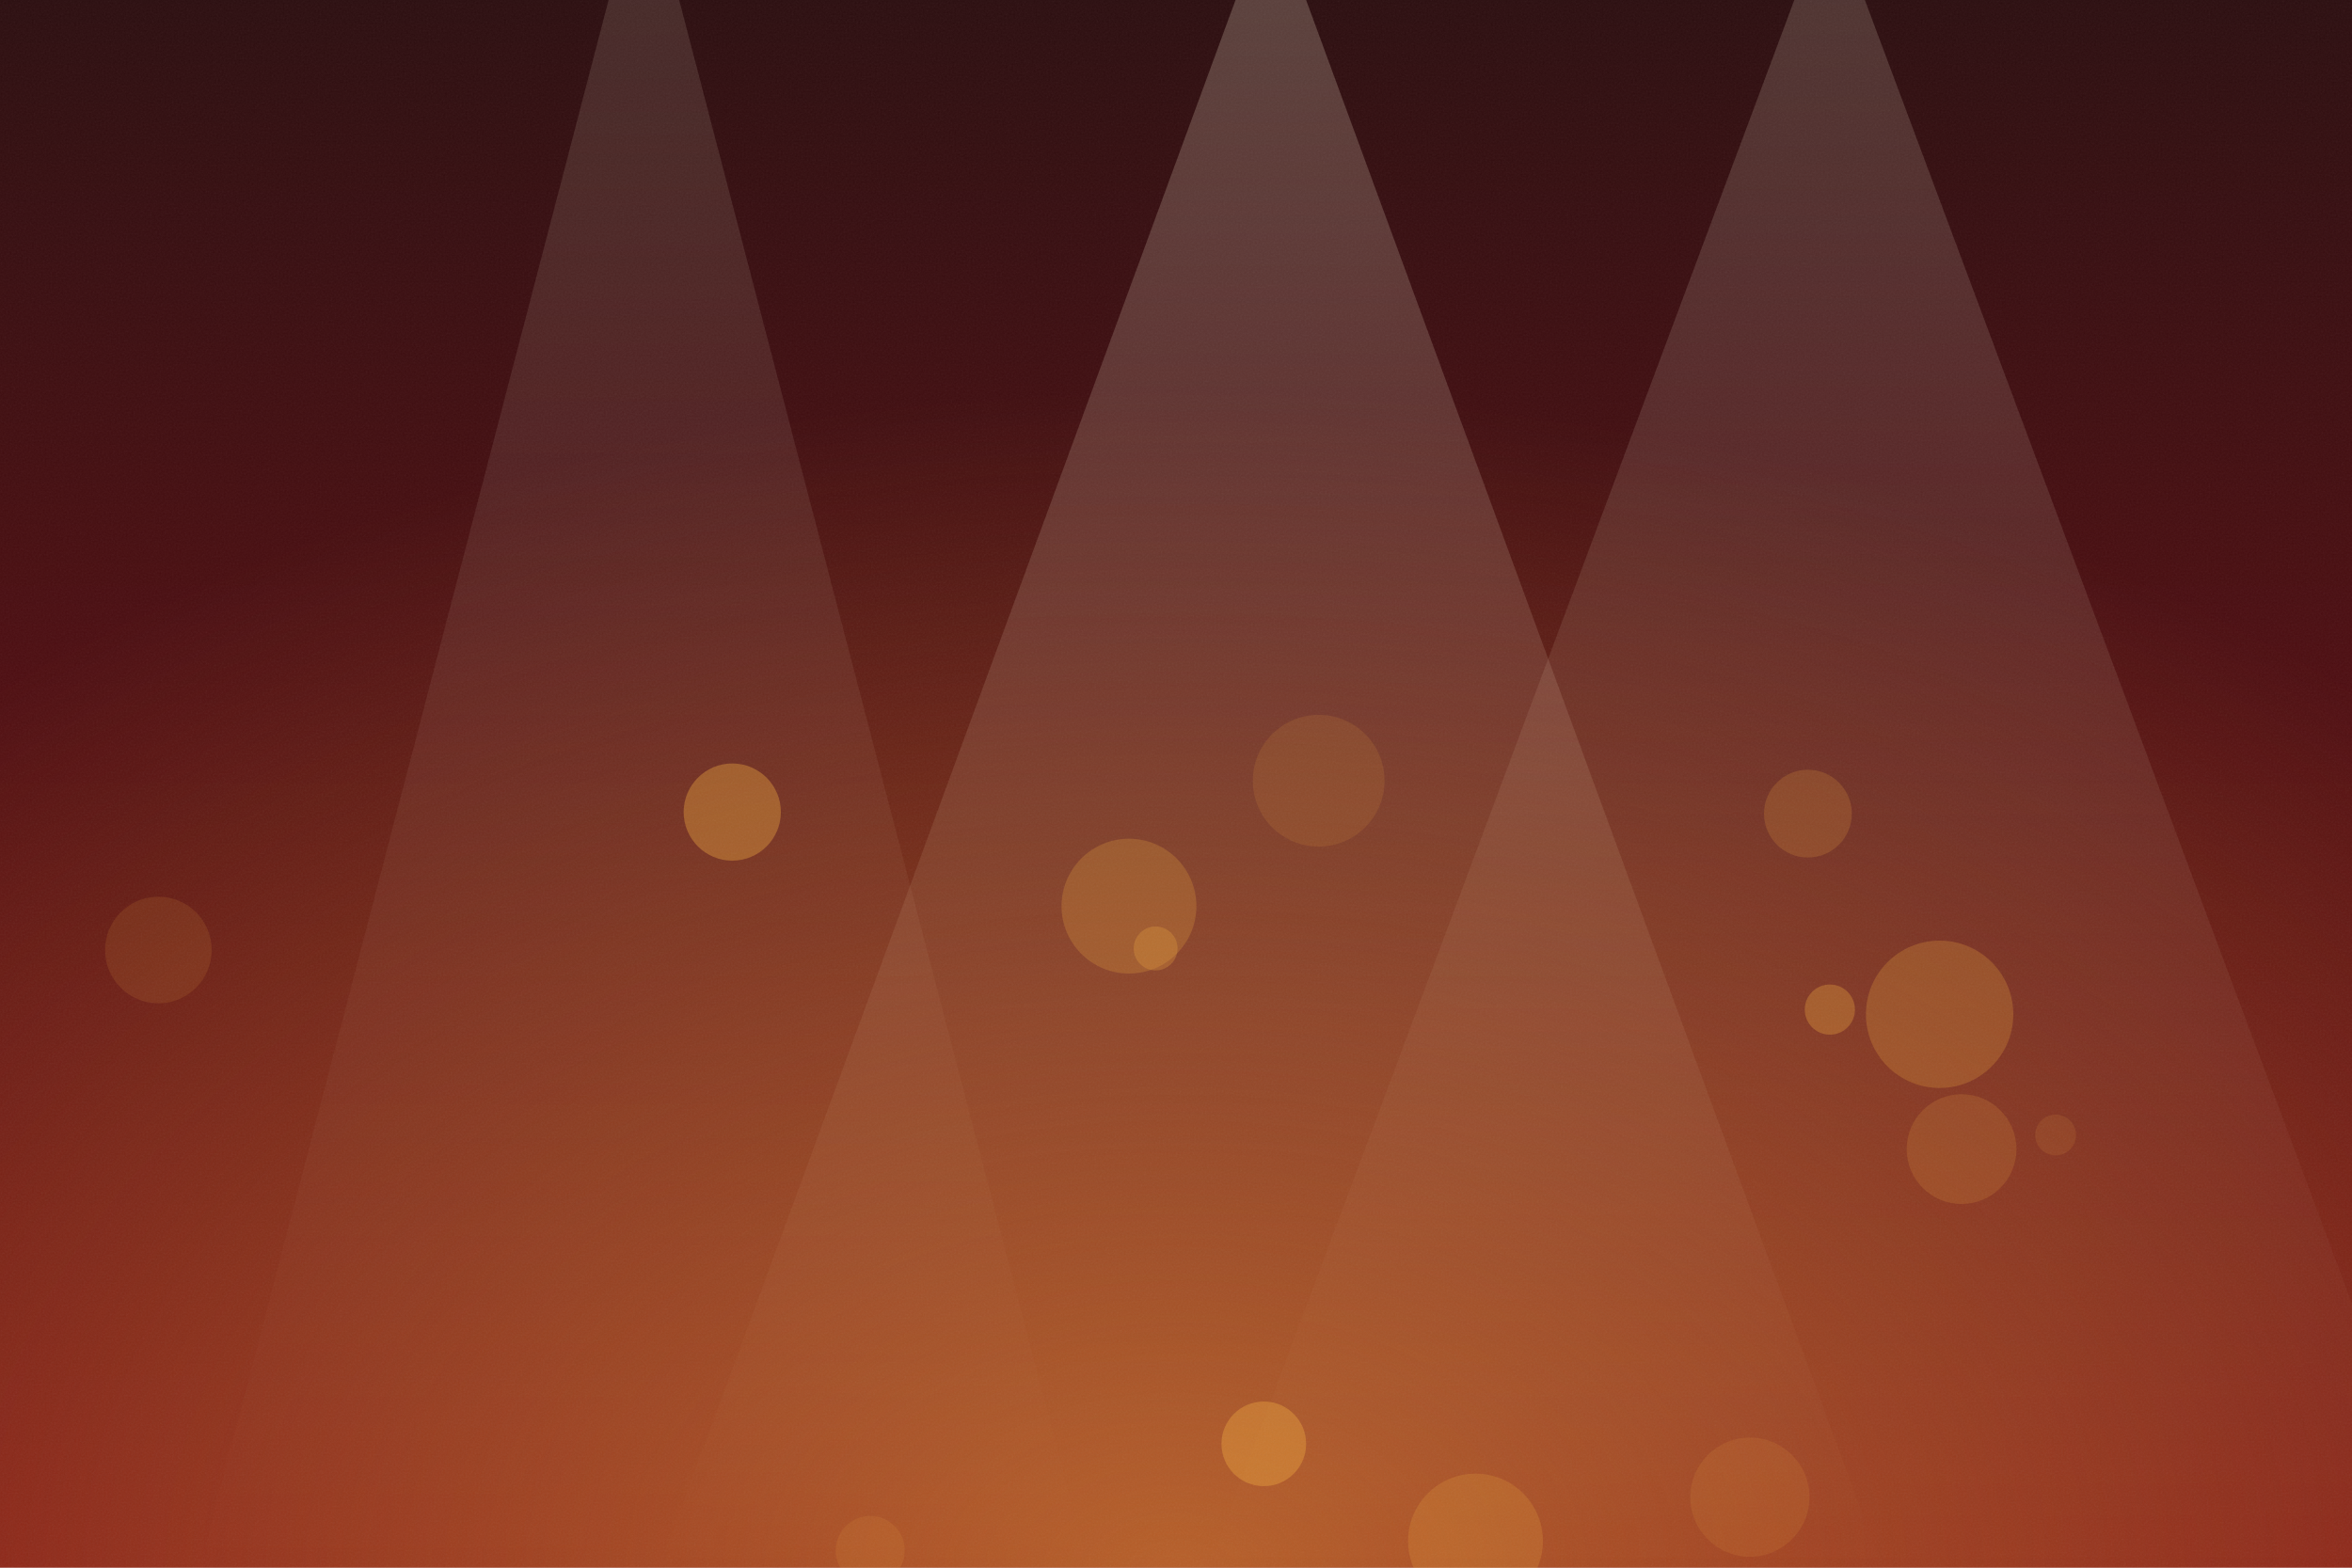
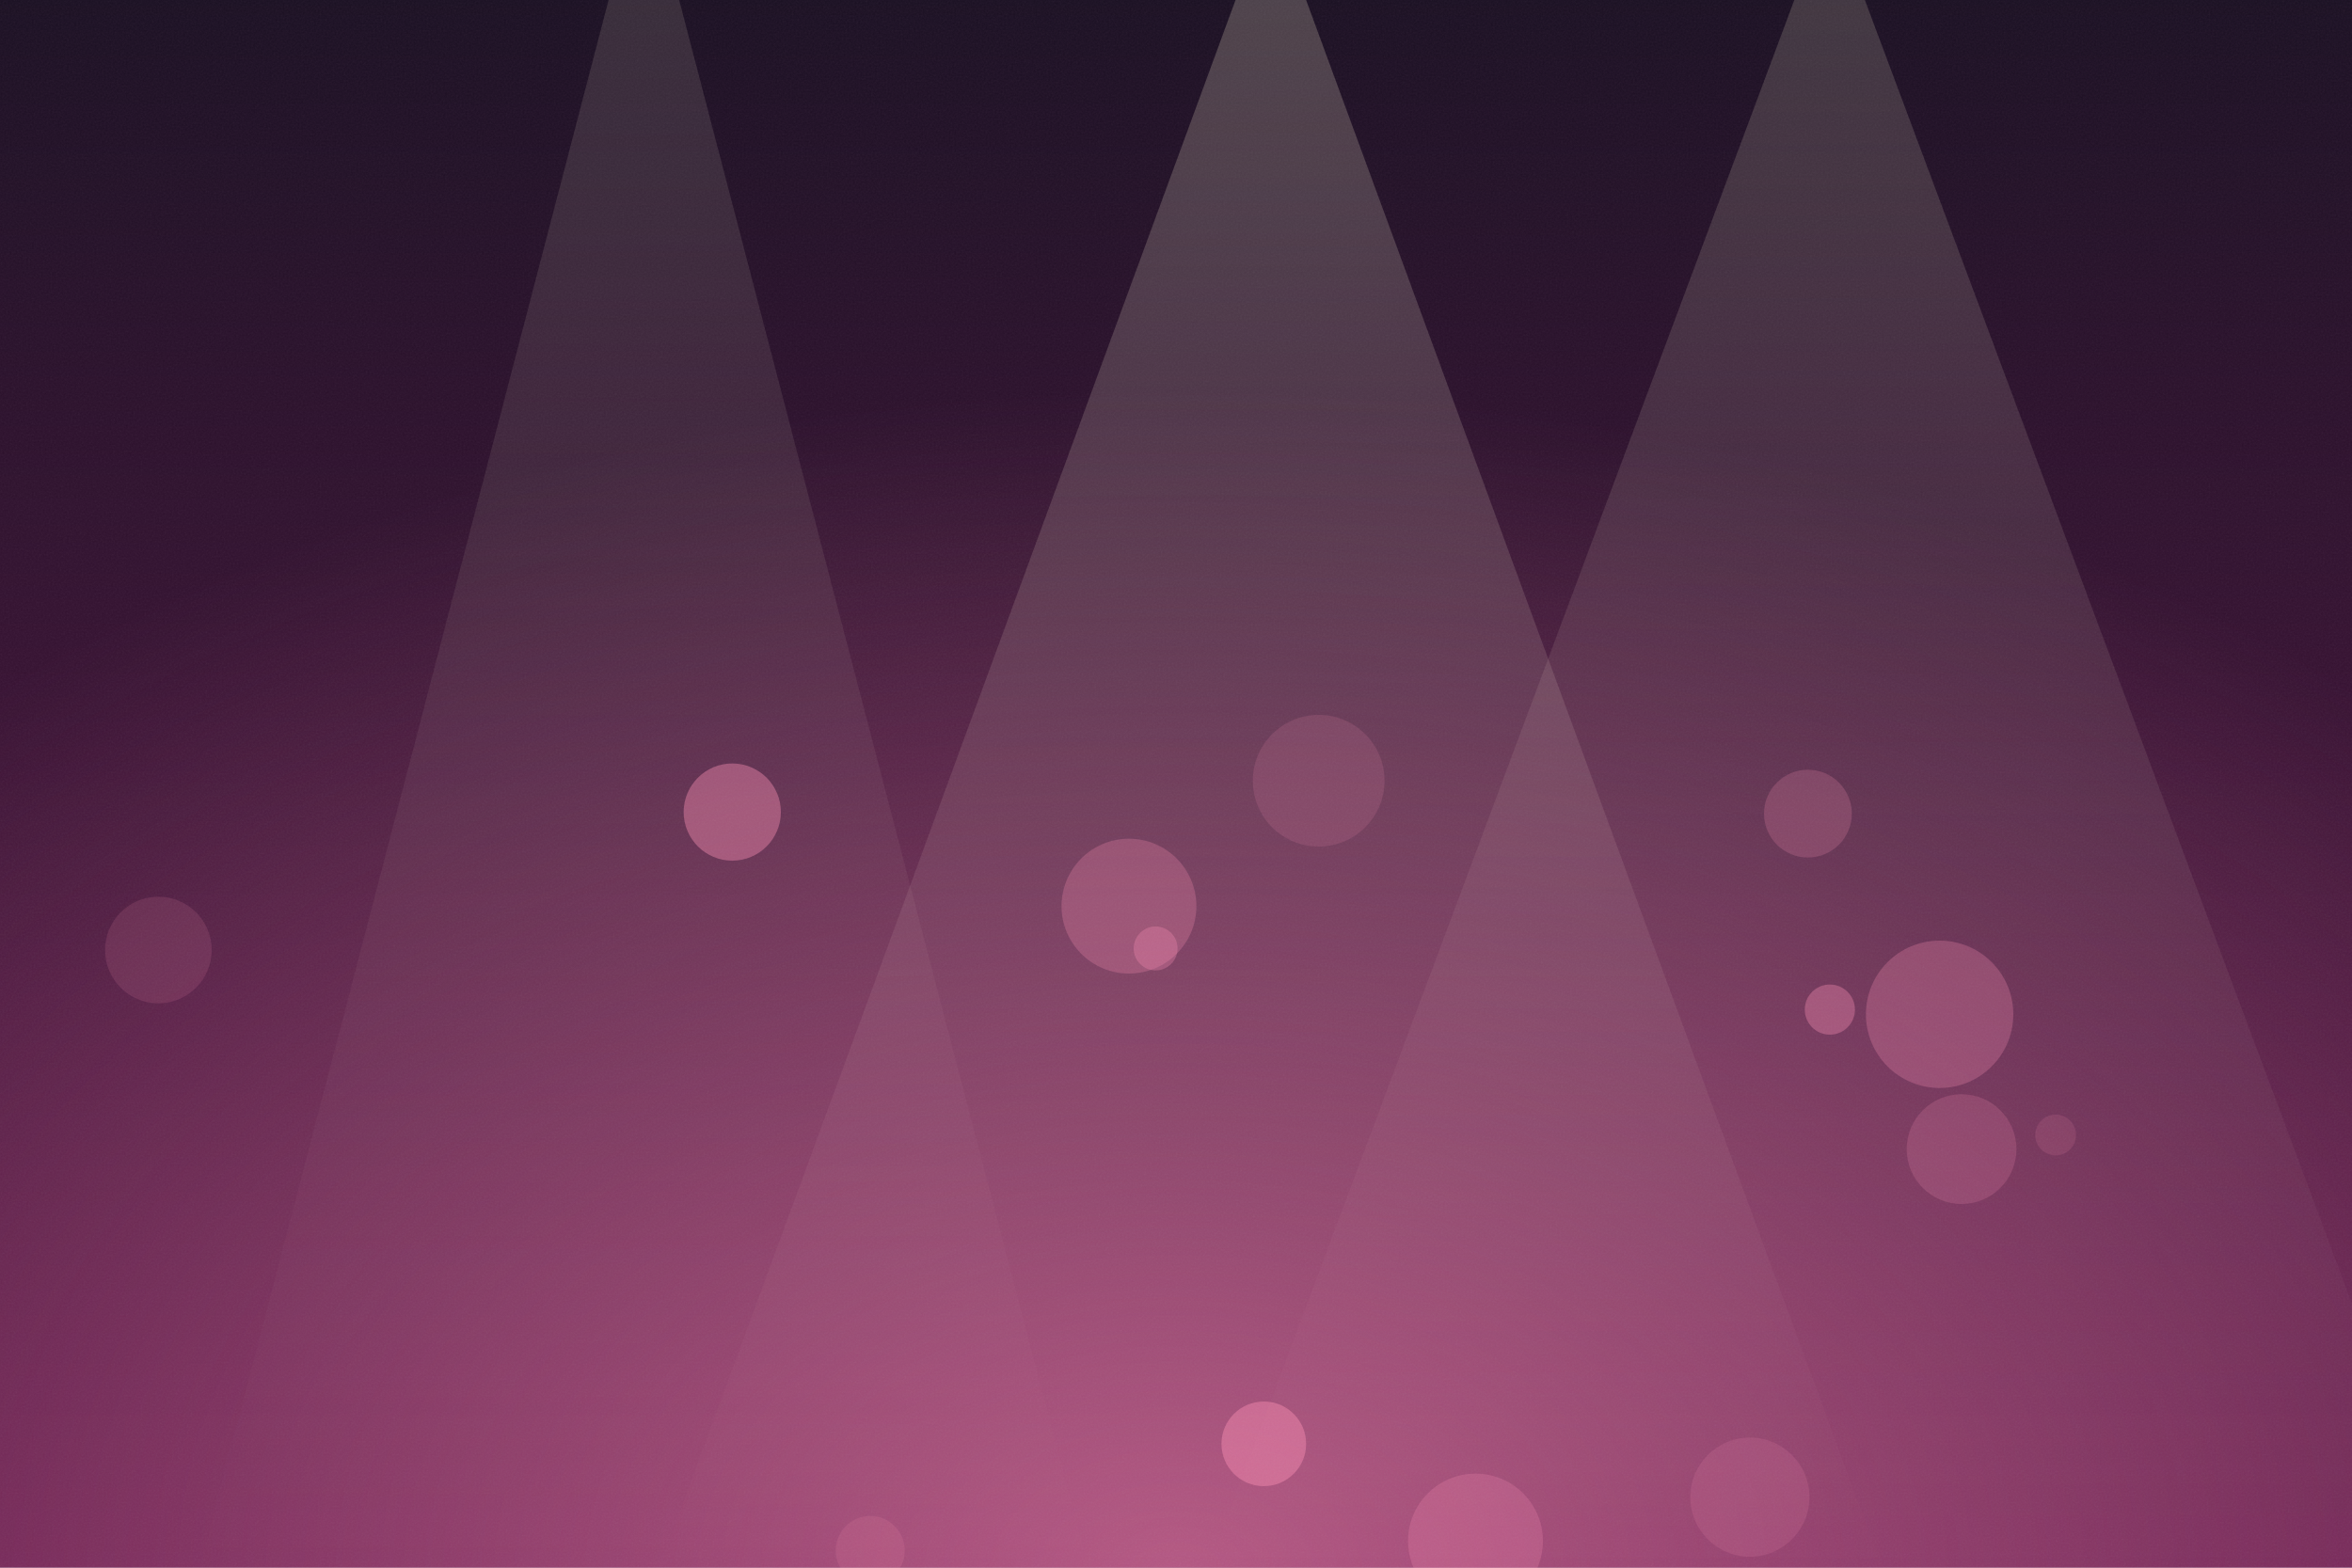
<svg xmlns="http://www.w3.org/2000/svg" width="1500" height="1000" viewBox="0 0 1500 1000">
  <defs>
    <linearGradient id="bg" x1="0" y1="0" x2="0" y2="1">
-       <stop offset="0" stop-color="#2b0d0f" />
-       <stop offset="1" stop-color="#7a0e13" />
+       <stop offset="0" stop-color="#1a0f22" />
+       <stop offset="1" stop-color="#5a1446" />
    </linearGradient>
    <linearGradient id="beam" x1="0" y1="0" x2="0" y2="1">
      <stop offset="0" stop-color="#fff2d6" stop-opacity=".6" />
      <stop offset="1" stop-color="#fff6e3" stop-opacity="0" />
    </linearGradient>
    <radialGradient id="glow" cx=".5" cy="1" r=".75">
-       <stop offset="0" stop-color="#e9a23b" stop-opacity=".55" />
-       <stop offset="1" stop-color="#e9a23b" stop-opacity="0" />
+       <stop offset="0" stop-color="#ff8fb5" stop-opacity=".55" />
+       <stop offset="1" stop-color="#ff8fb5" stop-opacity="0" />
    </radialGradient>
    <filter id="grain">
      <feTurbulence type="fractalNoise" baseFrequency=".85" numOctaves="2" stitchTiles="stitch" />
      <feColorMatrix type="saturate" values="0" />
    </filter>
  </defs>
  <rect width="1500" height="1000" fill="url(#bg)" />
  <polygon points="388.14,0 433.14,0 693.942,1000 127.338,1000" fill="url(#beam)" opacity="0.21" />
  <polygon points="787.973,0 832.973,0 1200.357,1000 420.588,1000" fill="url(#beam)" opacity="0.37" />
  <polygon points="1144.342,0 1189.342,0 1562.901,1000 770.783,1000" fill="url(#beam)" opacity="0.28" />
  <rect width="1500" height="1000" fill="url(#glow)" />
-   <circle cx="720" cy="578" r="43" fill="#e9a23b" opacity="0.25" />
-   <circle cx="1311" cy="724" r="13" fill="#e9a23b" opacity="0.13" />
-   <circle cx="737" cy="605" r="14" fill="#e9a23b" opacity="0.29" />
-   <circle cx="1167" cy="644" r="16" fill="#e9a23b" opacity="0.34" />
-   <circle cx="1251" cy="733" r="35" fill="#e9a23b" opacity="0.18" />
-   <circle cx="1153" cy="519" r="28" fill="#e9a23b" opacity="0.20" />
-   <circle cx="841" cy="498" r="42" fill="#e9a23b" opacity="0.14" />
-   <circle cx="101" cy="606" r="34" fill="#e9a23b" opacity="0.13" />
-   <circle cx="1237" cy="647" r="47" fill="#e9a23b" opacity="0.26" />
-   <circle cx="806" cy="921" r="27" fill="#e9a23b" opacity="0.42" />
-   <circle cx="1116" cy="955" r="38" fill="#e9a23b" opacity="0.14" />
-   <circle cx="555" cy="989" r="22" fill="#e9a23b" opacity="0.13" />
-   <circle cx="467" cy="518" r="31" fill="#e9a23b" opacity="0.40" />
-   <circle cx="941" cy="983" r="43" fill="#e9a23b" opacity="0.22" />
+   <circle cx="720" cy="578" r="43" fill="#ff8fb5" opacity="0.25" />
+   <circle cx="1311" cy="724" r="13" fill="#ff8fb5" opacity="0.13" />
+   <circle cx="737" cy="605" r="14" fill="#ff8fb5" opacity="0.29" />
+   <circle cx="1167" cy="644" r="16" fill="#ff8fb5" opacity="0.34" />
+   <circle cx="1251" cy="733" r="35" fill="#ff8fb5" opacity="0.18" />
+   <circle cx="1153" cy="519" r="28" fill="#ff8fb5" opacity="0.20" />
+   <circle cx="841" cy="498" r="42" fill="#ff8fb5" opacity="0.14" />
+   <circle cx="101" cy="606" r="34" fill="#ff8fb5" opacity="0.13" />
+   <circle cx="1237" cy="647" r="47" fill="#ff8fb5" opacity="0.26" />
+   <circle cx="806" cy="921" r="27" fill="#ff8fb5" opacity="0.42" />
+   <circle cx="1116" cy="955" r="38" fill="#ff8fb5" opacity="0.14" />
+   <circle cx="555" cy="989" r="22" fill="#ff8fb5" opacity="0.13" />
+   <circle cx="467" cy="518" r="31" fill="#ff8fb5" opacity="0.40" />
+   <circle cx="941" cy="983" r="43" fill="#ff8fb5" opacity="0.22" />
  <rect width="1500" height="1000" filter="url(#grain)" opacity=".07" />
</svg>
